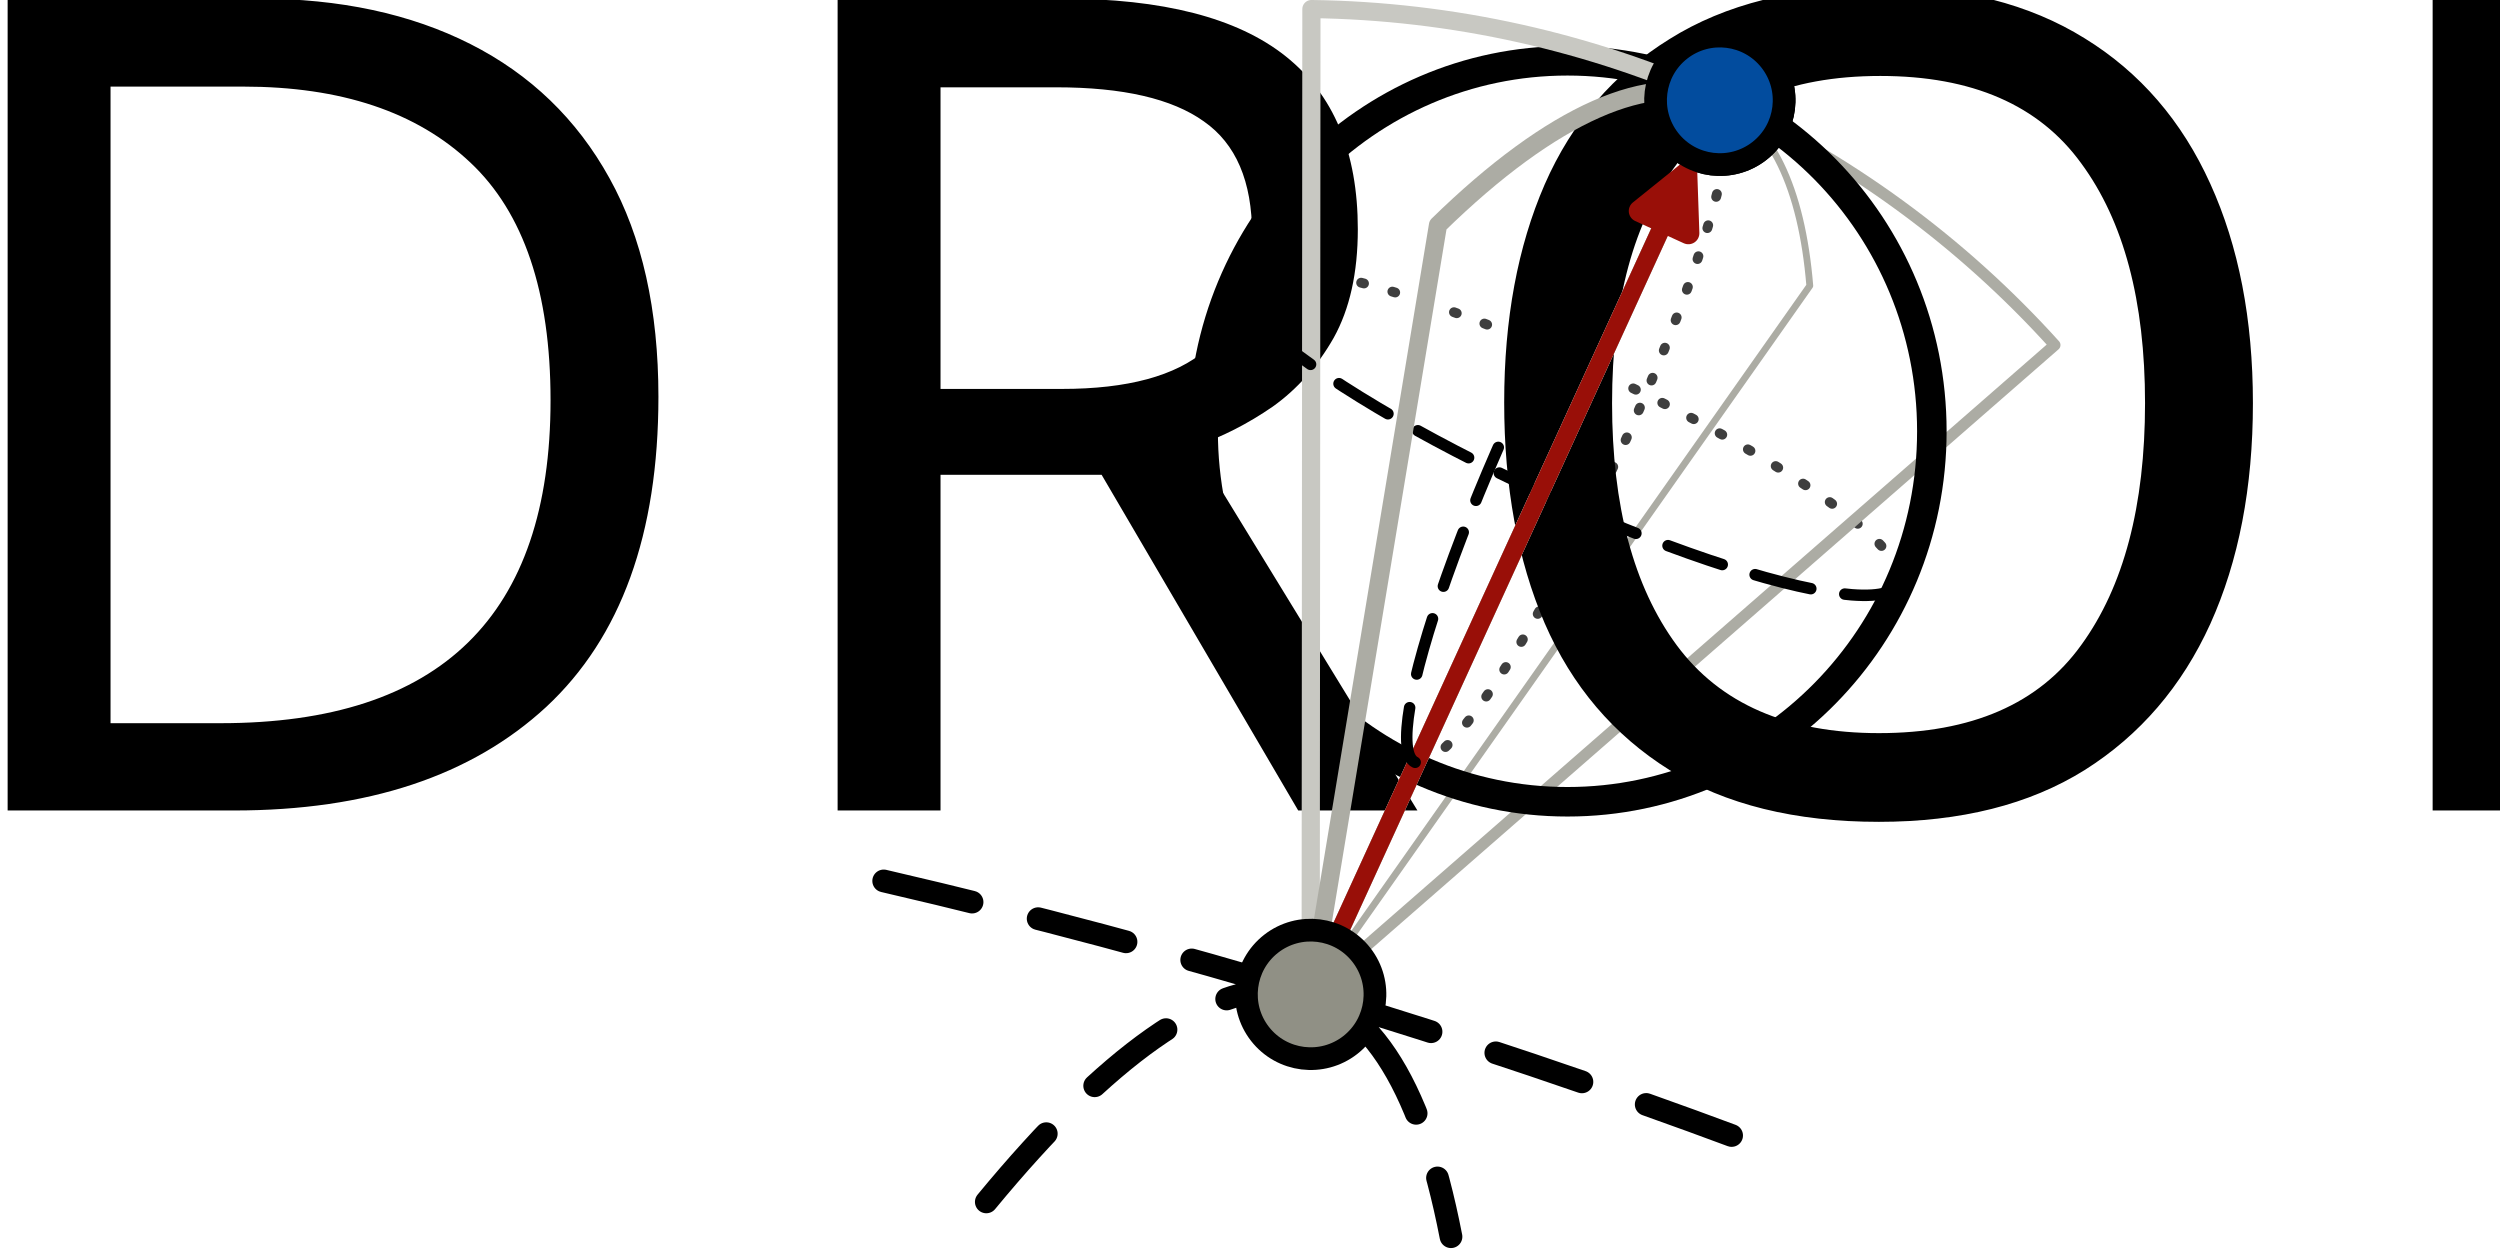
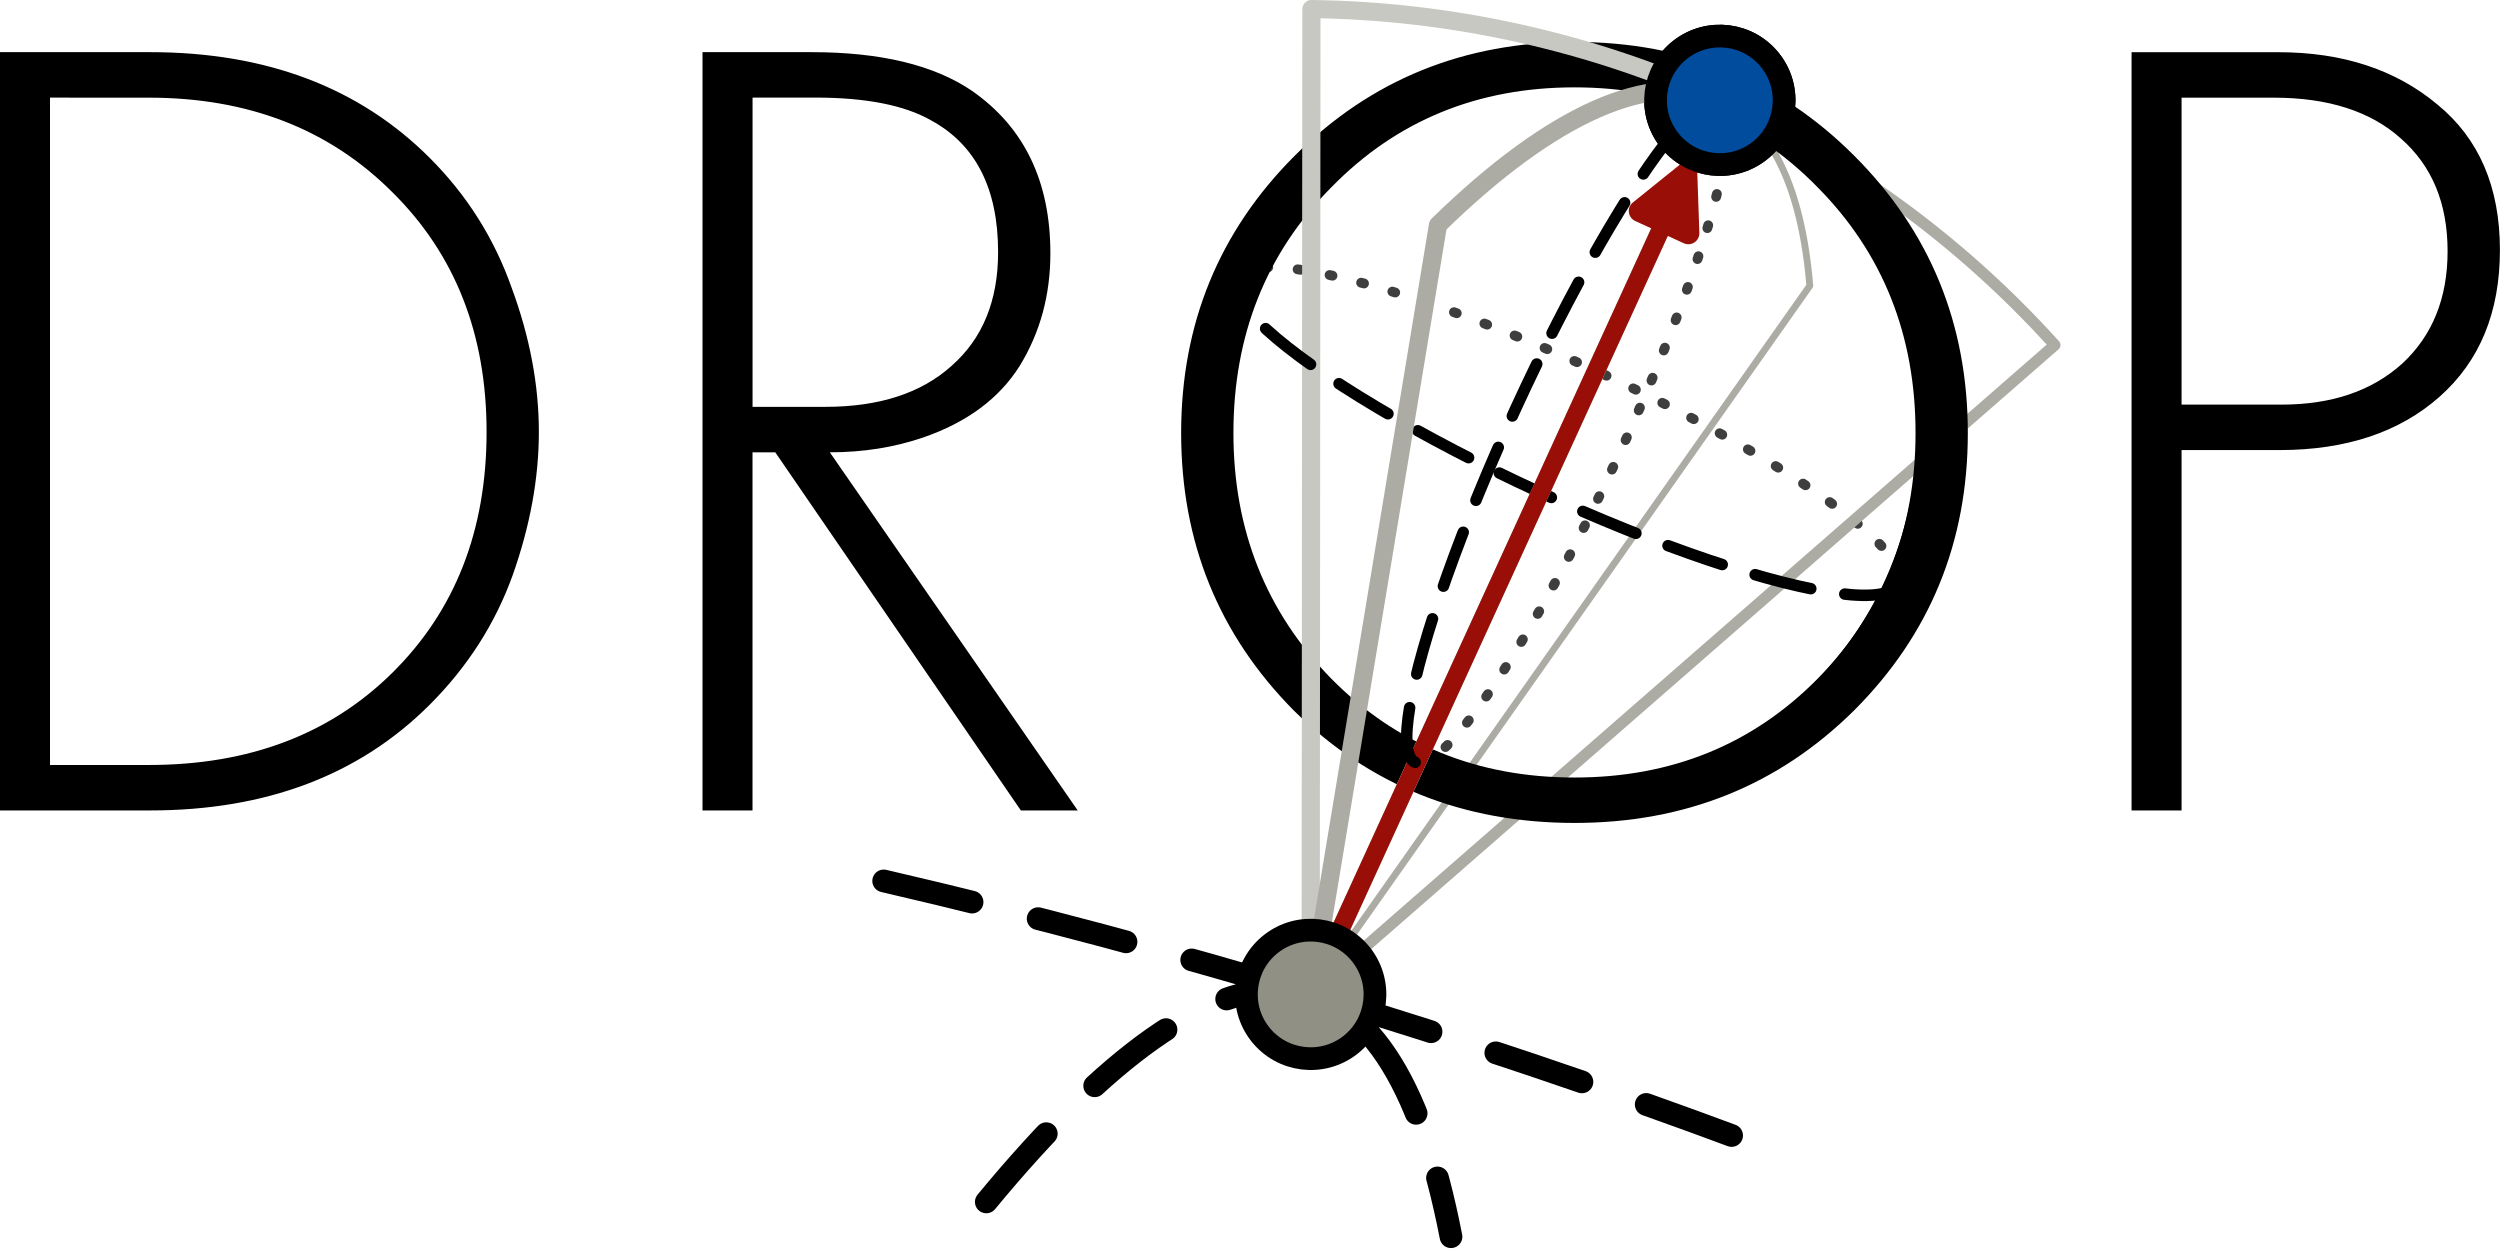
<svg xmlns="http://www.w3.org/2000/svg" width="71.433mm" height="35.66mm" viewBox="0 0 71.433 35.66" version="1.1" id="svg1">
  <defs id="defs1">
    <marker style="overflow:visible" id="marker98-3-4-0" refX="10" refY="0" orient="auto-start-reverse" markerWidth="0.7" markerHeight="0.7" viewBox="0 0 1 1" preserveAspectRatio="xMidYMid">
      <path transform="scale(0.7)" d="m -0.211,-4.106 6.422,3.211 a 1,1 90 0 1 0,1.789 L -0.211,4.106 A 1.236,1.236 31.717 0 1 -2,3 v -6 a 1.236,1.236 148.283 0 1 1.789,-1.106 z" style="fill:context-stroke;fill-rule:evenodd;stroke:none" id="path98-19-5-3" />
    </marker>
  </defs>
  <g id="layer1" transform="translate(-69.65451,-96.40491)">
    <g id="g116-3" transform="matrix(1.297797,0,0,1.297797,176.0335,-50.24052)" style="stroke-linecap:butt;stroke-linejoin:round">
      <g id="g346-2" transform="matrix(1.165125,0.2497407,-0.2498603,1.164567,-96.19726,61.57012)" style="stroke-width:1.124;stroke-linecap:butt;stroke-linejoin:round">
        <path style="fill:none;stroke:#000000;stroke-width:0.42;stroke-linecap:round;stroke-linejoin:round;stroke-miterlimit:3.9;stroke-dasharray:1.679, 1.259;stroke-dashoffset:0;stroke-opacity:1;paint-order:stroke fill markers" id="path1-9-3-1" d="m -48.825,44.171 a 128.853,128.846 0 0 1 -0.019,16.607" transform="matrix(0.08031397,-0.9967696,0.9967752,0.08024432,0,0)" />
        <path style="fill:none;stroke:#000000;stroke-width:0.42;stroke-linecap:round;stroke-linejoin:round;stroke-miterlimit:3.9;stroke-dasharray:1.679, 1.259;stroke-dashoffset:0;stroke-opacity:1;paint-order:stroke fill markers" id="path1-9-7-1-9" d="m -53.963,47.693 a 128.853,16.192 0 0 1 1.852,8.408" transform="matrix(0.08031397,-0.9967696,0.9967752,0.08024432,0,0)" />
      </g>
      <path style="opacity:1;fill:none;stroke:#acaca4;stroke-width:0.15;stroke-linecap:round;stroke-linejoin:round;stroke-miterlimit:3.9;stroke-dasharray:none;stroke-opacity:1;paint-order:stroke fill markers" id="path5-6-6-1-1" transform="matrix(0.4161051,-0.9093165,0.9106021,0.4132842,0,0)" d="m -123.133,7.833 a 21.648,7 0 0 1 -2.9,3.5 l -18.748,-3.5 z" />
      <path style="opacity:0.757;fill:none;stroke:#000000;stroke-width:0.217;stroke-linecap:round;stroke-linejoin:round;stroke-miterlimit:3.9;stroke-dasharray:0.065, 0.65;stroke-dashoffset:0;stroke-opacity:1;paint-order:stroke fill markers" id="path5-9-7" transform="rotate(24.71312)" d="m 0.077,131.114 a 8.022,1.473 0 0 1 8.022,-1.473 8.022,1.473 0 0 1 8.022,1.473" />
      <path style="fill:none;stroke:#acaca4;stroke-width:0.25;stroke-linecap:round;stroke-linejoin:round;stroke-miterlimit:3.9;stroke-dasharray:none;stroke-opacity:1;paint-order:stroke fill markers" id="path5-6-6-9" transform="matrix(0.4161051,-0.9093165,0.9106021,0.4132842,0,0)" d="m -123.133,7.833 a 21.648,22.071 0 0 1 -1.859,8.948 l -19.789,-8.948 z" />
-       <text xml:space="preserve" style="font-style:normal;font-variant:normal;font-weight:300;font-stretch:normal;font-size:25.03px;line-height:1;font-family:'Futura PT';-inkscape-font-specification:'Futura PT Light';writing-mode:lr-tb;direction:ltr;fill:#000000;fill-opacity:1;stroke:none;stroke-width:0.368;stroke-linecap:square;stroke-linejoin:round;stroke-miterlimit:4;stroke-dasharray:none;stroke-dashoffset:0;stroke-opacity:1;paint-order:normal" x="-84.222" y="130.839" id="text119">
-         <tspan id="tspan119" style="fill:#000000;fill-opacity:1;stroke:none;stroke-width:0.368;stroke-opacity:1" x="-84.222" y="130.839">DROP</tspan>
-       </text>
+       <path d="m -78.665,130.839 h -3.304 v -16.695 h 3.304 q 3.83,0 6.157,2.328 1.226,1.226 1.802,2.853 0.601,1.627 0.601,3.179 0,1.527 -0.576,3.154 -0.576,1.602 -1.827,2.853 -2.328,2.328 -6.157,2.328 z m -2.203,-15.694 v 14.693 h 2.178 q 3.304,0 5.356,-2.027 2.078,-2.052 2.078,-5.306 0,-3.229 -2.078,-5.281 -2.078,-2.078 -5.356,-2.078 z m 22.627,15.694 h -1.252 l -5.407,-7.885 h -0.501 v 7.885 h -1.101 v -16.695 h 2.403 q 2.278,0 3.529,0.851 1.727,1.201 1.727,3.579 0,1.377 -0.676,2.478 -0.676,1.076 -2.128,1.577 -0.951,0.325 -2.052,0.325 z m -7.159,-15.694 v 6.808 h 1.602 q 1.777,0 2.778,-0.901 1.026,-0.901 1.026,-2.503 0,-2.103 -1.477,-2.904 -0.876,-0.501 -2.553,-0.501 z m 11.939,1.277 q 2.503,-2.503 6.157,-2.503 3.654,0 6.157,2.503 2.503,2.503 2.503,6.107 0,3.604 -2.503,6.107 -2.503,2.478 -6.157,2.478 -3.679,0 -6.182,-2.478 -2.478,-2.503 -2.478,-6.107 0,-3.604 2.503,-6.107 z m 0.801,11.514 q 2.153,2.178 5.356,2.178 3.204,0 5.356,-2.178 2.153,-2.203 2.153,-5.407 0,-3.229 -2.153,-5.407 -2.153,-2.203 -5.356,-2.203 -3.204,0 -5.356,2.203 -2.153,2.178 -2.153,5.407 0,3.204 2.153,5.407 z m 20.875,-5.031 h -2.153 v 7.935 h -1.101 v -16.695 h 3.229 q 2.128,0 3.504,1.151 1.377,1.126 1.377,3.204 0,2.052 -1.327,3.229 -1.327,1.176 -3.529,1.176 z m -2.153,-7.759 v 6.758 h 2.203 q 1.652,0 2.653,-0.901 1.001,-0.926 1.001,-2.478 0,-1.577 -1.026,-2.478 -1.001,-0.901 -2.803,-0.901 z" id="text119" style="font-weight:300;font-size:25.03px;line-height:1;font-family:'Futura PT';-inkscape-font-specification:'Futura PT Light';stroke-width:0.368;stroke-linecap:square" aria-label="DROP" />
      <path style="opacity:0.757;fill:none;stroke:#000000;stroke-width:0.217;stroke-linecap:round;stroke-linejoin:round;stroke-miterlimit:3.9;stroke-dasharray:0.065, 0.65;stroke-dashoffset:0;stroke-opacity:1;paint-order:stroke fill markers" id="path5-9-6-7-6" transform="rotate(114.7131)" d="m 123.092,-8.099 a 8.022,1.245 0 0 1 8.022,-1.245 8.022,1.245 0 0 1 8.022,1.245" />
      <ellipse style="fill:none;stroke:#000000;stroke-width:0.65;stroke-linecap:round;stroke-linejoin:round;stroke-miterlimit:3.9;stroke-dasharray:none;stroke-opacity:1;paint-order:stroke fill markers" id="path5-6" cx="-47.458" cy="122.491" rx="8.022" ry="8.157" />
      <ellipse style="fill:#024c9e;stroke:#000000;stroke-width:0.5;stroke-linecap:round;stroke-linejoin:round;stroke-dasharray:none;stroke-opacity:1;paint-order:normal" id="path51-1-6" cx="63.74" cy="105.644" transform="matrix(0.615203,0.7883687,-0.7886557,0.6148351,0,0)" rx="1.415" ry="1.415" />
      <path style="fill:none;stroke:#c8c8c2;stroke-width:0.4;stroke-linecap:round;stroke-linejoin:round;stroke-miterlimit:3.9;stroke-dasharray:none;stroke-opacity:1;paint-order:stroke fill markers" id="path5-6-6-8-4" transform="matrix(0.4161051,-0.9093165,0.9106021,0.4132842,0,0)" d="m -125.02,-1.18 a 21.648,22.071 0 0 1 1.887,9.012 h -21.648 z" />
      <path style="fill:none;stroke:#000000;stroke-width:0.253;stroke-linecap:round;stroke-linejoin:round;stroke-miterlimit:3.9;stroke-dasharray:1.264, 0.758;stroke-dashoffset:0;stroke-opacity:1;paint-order:stroke fill markers" id="path5-9-1-4" transform="rotate(24.71312)" d="m 16.121,131.114 a 8.022,1.473 0 0 1 -4.011,1.276 8.022,1.473 0 0 1 -8.022,0 8.022,1.473 0 0 1 -4.011,-1.276" />
      <path style="fill:none;stroke:#acaca4;stroke-width:0.4;stroke-linecap:round;stroke-linejoin:round;stroke-miterlimit:3.9;stroke-dasharray:none;stroke-opacity:1;paint-order:stroke fill markers" id="path5-6-6-1-2-4" transform="matrix(0.4161051,-0.9093165,0.9106021,0.4132842,0,0)" d="m -128.198,3.333 a 21.648,7 0 0 1 5.065,4.5 h -21.648 z" />
      <path style="fill:#990f08;stroke:#990f08;stroke-width:0.4;stroke-linecap:round;stroke-linejoin:miter;stroke-miterlimit:4;stroke-dasharray:none;stroke-opacity:1;marker-end:url(#marker98-3-4-0)" d="m -53.112,134.889 9.008,-19.685" id="path1-3-3-5" />
      <path style="fill:none;stroke:#000000;stroke-width:0.253;stroke-linecap:round;stroke-linejoin:round;stroke-miterlimit:3.9;stroke-dasharray:1.264, 0.758;stroke-dashoffset:0;stroke-opacity:1;paint-order:stroke fill markers" id="path5-9-6-76" transform="rotate(114.7131)" d="m 139.136,-8.099 a 8.022,1.245 0 0 1 -4.011,1.078 8.022,1.245 0 0 1 -8.022,0 8.022,1.245 0 0 1 -4.011,-1.078" />
      <ellipse style="opacity:1;fill:#024c9e;stroke:#000000;stroke-width:0.5;stroke-linecap:round;stroke-linejoin:round;stroke-dasharray:none;stroke-opacity:1;paint-order:normal" id="path51-1-7-7" cx="63.74" cy="105.644" transform="matrix(0.615203,0.7883687,-0.7886557,0.6148351,0,0)" rx="1.415" ry="1.415" />
      <ellipse style="fill:#909085;stroke:#000000;stroke-width:0.5;stroke-linecap:round;stroke-linejoin:round;stroke-dasharray:none;stroke-opacity:1;paint-order:normal" id="path51-1-8-2-7" cx="73.726" cy="124.856" transform="matrix(0.615203,0.7883687,-0.7886557,0.6148351,0,0)" rx="1.415" ry="1.415" />
    </g>
  </g>
</svg>
